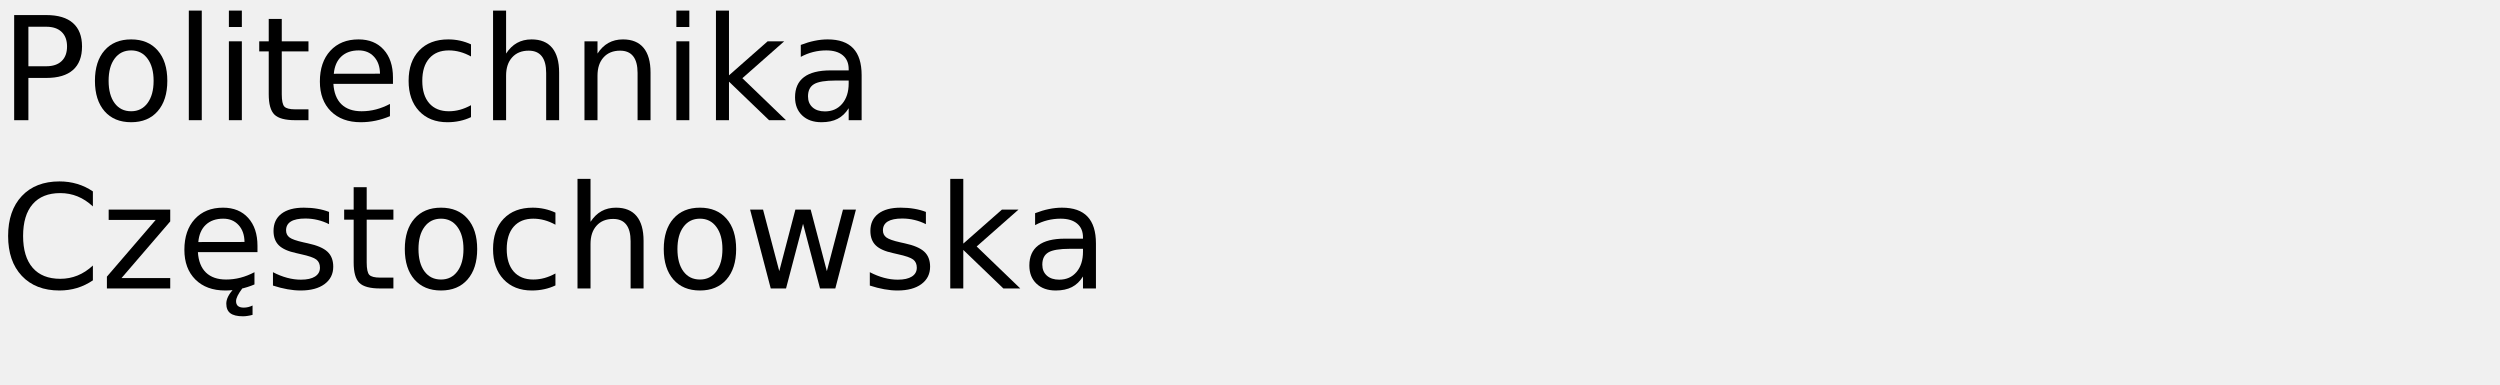
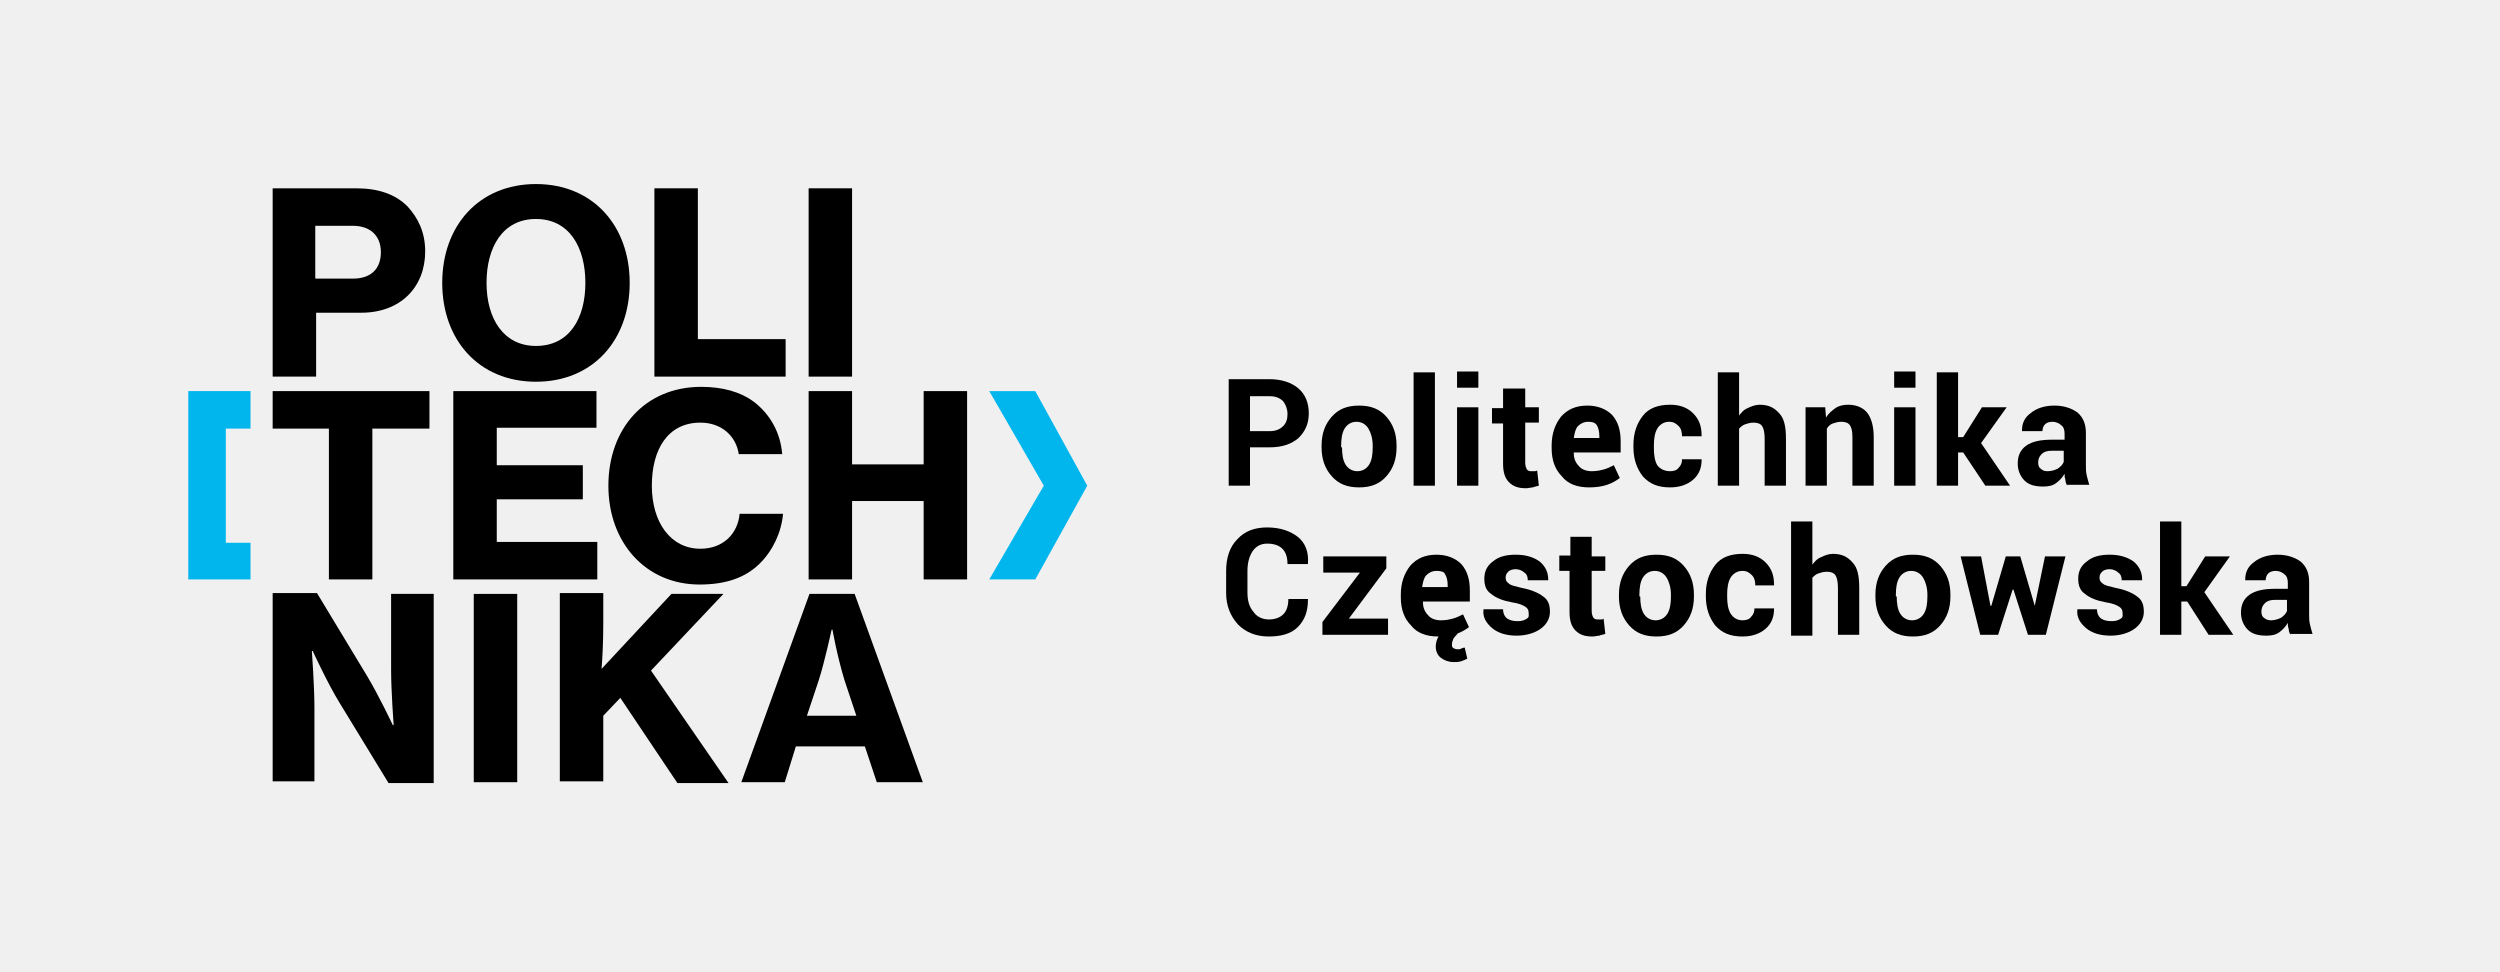
- <svg xmlns="http://www.w3.org/2000/svg" xmlns:xlink="http://www.w3.org/1999/xlink" width="1040" height="160" viewBox="0 0 1040 160">
-   <defs>
+ <svg xmlns="http://www.w3.org/2000/svg" version="1.1" id="Warstwa_1" x="0px" y="0px" viewBox="0 0 293.4 114" style="enable-background:new 0 0 293.4 114;" xml:space="preserve">
+   <style type="text/css">
+ 	.st0{fill:#00B6ED;}
+ 	.st1{fill:#FFFFFF;}
+ </style>
+   <g>
    <g>
-       <g id="glyph-0-0">
-         <path d="M 11.812 -38.875 L 11.812 -22.438 L 19.25 -22.438 C 22 -22.438 24.125 -23.148 25.625 -24.578 C 27.133 -26.004 27.891 -28.035 27.891 -30.672 C 27.891 -33.285 27.133 -35.305 25.625 -36.734 C 24.125 -38.16 22 -38.875 19.25 -38.875 Z M 5.891 -43.734 L 19.25 -43.734 C 24.156 -43.734 27.859 -42.625 30.359 -40.406 C 32.867 -38.195 34.125 -34.953 34.125 -30.672 C 34.125 -26.359 32.867 -23.098 30.359 -20.891 C 27.859 -18.68 24.156 -17.578 19.25 -17.578 L 11.812 -17.578 L 11.812 0 L 5.891 0 Z M 5.891 -43.734 " />
+       <g>
+         <polygon class="st0" points="29.4,50.3 29.4,45.9 26.5,45.9 22.1,45.9 22.1,68 26.5,68 29.4,68 29.4,63.7 26.5,63.7 26.5,50.3         " />
      </g>
-       <g id="glyph-0-1">
-         <path d="M 18.375 -29.031 C 15.477 -29.031 13.191 -27.898 11.516 -25.641 C 9.836 -23.391 9 -20.301 9 -16.375 C 9 -12.445 9.832 -9.352 11.5 -7.094 C 13.164 -4.844 15.457 -3.719 18.375 -3.719 C 21.238 -3.719 23.508 -4.848 25.188 -7.109 C 26.875 -9.379 27.719 -12.469 27.719 -16.375 C 27.719 -20.258 26.875 -23.336 25.188 -25.609 C 23.508 -27.891 21.238 -29.031 18.375 -29.031 Z M 18.375 -33.609 C 23.062 -33.609 26.738 -32.082 29.406 -29.031 C 32.082 -25.988 33.422 -21.77 33.422 -16.375 C 33.422 -11.008 32.082 -6.797 29.406 -3.734 C 26.738 -0.68 23.062 0.844 18.375 0.844 C 13.664 0.844 9.977 -0.68 7.312 -3.734 C 4.645 -6.797 3.312 -11.008 3.312 -16.375 C 3.312 -21.77 4.645 -25.988 7.312 -29.031 C 9.977 -32.082 13.664 -33.609 18.375 -33.609 Z M 18.375 -33.609 " />
+       <path d="M32,22.1h9.8c2.6,0,4.6,0.7,6,2.1c1.3,1.4,2.1,3.1,2.1,5.3c0,4.2-2.9,7.2-7.5,7.2h-5.3v7.5H32V22.1z M37.1,32.7h4.3    c2.2,0,3.3-1.2,3.3-3.1c0-1.9-1.2-3.1-3.3-3.1h-4.4V32.7z" />
+       <path d="M51.9,33.2c0-6.7,4.3-11.6,11-11.6c6.7,0,11,4.9,11,11.6c0,6.7-4.3,11.6-11,11.6C56.2,44.8,51.9,39.9,51.9,33.2z     M68.7,33.2c0-4.2-1.9-7.5-5.8-7.5c-3.9,0-5.8,3.3-5.8,7.5c0,4.2,2,7.4,5.8,7.4C66.8,40.6,68.7,37.4,68.7,33.2z" />
+       <path d="M76.8,22.1h5.1v17.7h10.3v4.4H76.8V22.1z" />
+       <path d="M94.9,22.1h5.1v22.1h-5.1V22.1z" />
+       <path d="M32,45.9h18.4v4.4h-6.7V68h-5.1V50.3H32V45.9z" />
+       <path d="M53.2,45.9H70v4.3H58.3v4.4h10.1v4H58.3v5h11.8V68H53.2V45.9z" />
+       <path d="M71.4,57c0-6.7,4.3-11.6,10.9-11.6c2.5,0,4.6,0.6,6.1,1.7c2,1.5,3.2,3.7,3.4,6.2h-5.1c-0.3-2.1-2-3.7-4.5-3.7    c-3.8,0-5.7,3.1-5.7,7.4c0,4.3,2.2,7.4,5.7,7.4c2.7,0,4.4-1.8,4.6-4.1h5.1c-0.2,2.2-1.2,4.3-2.7,5.8c-1.7,1.7-4,2.5-7.1,2.5    C75.8,68.6,71.4,63.7,71.4,57z" />
+       <path d="M94.9,45.9h5.1v8.6h8.4v-8.6h5.1V68h-5.1v-9.2H100V68h-5.1V45.9z" />
+       <path d="M55.6,69.7h5.1v22.1h-5.1V69.7z" />
+       <g>
+         <polygon class="st0" points="116.1,45.9 122.5,57 116.1,68 121.5,68 127.6,57 121.5,45.9    " />
      </g>
-       <g id="glyph-0-2">
-         <path d="M 5.656 -45.594 L 11.047 -45.594 L 11.047 0 L 5.656 0 Z M 5.656 -45.594 " />
-       </g>
-       <g id="glyph-0-3">
-         <path d="M 5.656 -32.812 L 11.047 -32.812 L 11.047 0 L 5.656 0 Z M 5.656 -45.594 L 11.047 -45.594 L 11.047 -38.766 L 5.656 -38.766 Z M 5.656 -45.594 " />
-       </g>
-       <g id="glyph-0-4">
-         <path d="M 10.984 -42.125 L 10.984 -32.812 L 22.094 -32.812 L 22.094 -28.625 L 10.984 -28.625 L 10.984 -10.812 C 10.984 -8.133 11.348 -6.414 12.078 -5.656 C 12.816 -4.895 14.305 -4.516 16.547 -4.516 L 22.094 -4.516 L 22.094 0 L 16.547 0 C 12.391 0 9.52 -0.773 7.938 -2.328 C 6.352 -3.879 5.562 -6.707 5.562 -10.812 L 5.562 -28.625 L 1.609 -28.625 L 1.609 -32.812 L 5.562 -32.812 L 5.562 -42.125 Z M 10.984 -42.125 " />
-       </g>
-       <g id="glyph-0-5">
-         <path d="M 33.719 -17.75 L 33.719 -15.125 L 8.938 -15.125 C 9.164 -11.406 10.281 -8.57 12.281 -6.625 C 14.289 -4.688 17.082 -3.719 20.656 -3.719 C 22.727 -3.719 24.734 -3.973 26.672 -4.484 C 28.617 -4.992 30.551 -5.754 32.469 -6.766 L 32.469 -1.672 C 30.531 -0.848 28.547 -0.223 26.516 0.203 C 24.484 0.629 22.422 0.844 20.328 0.844 C 15.098 0.844 10.953 -0.676 7.891 -3.719 C 4.836 -6.77 3.312 -10.891 3.312 -16.078 C 3.312 -21.453 4.758 -25.719 7.656 -28.875 C 10.562 -32.031 14.473 -33.609 19.391 -33.609 C 23.805 -33.609 27.297 -32.188 29.859 -29.344 C 32.43 -26.5 33.719 -22.633 33.719 -17.75 Z M 28.328 -19.344 C 28.285 -22.289 27.457 -24.641 25.844 -26.391 C 24.238 -28.148 22.109 -29.031 19.453 -29.031 C 16.441 -29.031 14.031 -28.18 12.219 -26.484 C 10.414 -24.785 9.379 -22.395 9.109 -19.312 Z M 28.328 -19.344 " />
-       </g>
-       <g id="glyph-0-6">
-         <path d="M 29.266 -31.547 L 29.266 -26.516 C 27.742 -27.359 26.219 -27.988 24.688 -28.406 C 23.156 -28.82 21.609 -29.031 20.047 -29.031 C 16.547 -29.031 13.828 -27.922 11.891 -25.703 C 9.961 -23.492 9 -20.383 9 -16.375 C 9 -12.375 9.961 -9.266 11.891 -7.047 C 13.828 -4.828 16.547 -3.719 20.047 -3.719 C 21.609 -3.719 23.156 -3.926 24.688 -4.344 C 26.219 -4.77 27.742 -5.398 29.266 -6.234 L 29.266 -1.266 C 27.766 -0.555 26.207 -0.031 24.594 0.312 C 22.977 0.664 21.266 0.844 19.453 0.844 C 14.516 0.844 10.586 -0.707 7.672 -3.812 C 4.766 -6.914 3.312 -11.102 3.312 -16.375 C 3.312 -21.727 4.781 -25.938 7.719 -29 C 10.656 -32.07 14.688 -33.609 19.812 -33.609 C 21.469 -33.609 23.086 -33.438 24.672 -33.094 C 26.254 -32.75 27.785 -32.234 29.266 -31.547 Z M 29.266 -31.547 " />
-       </g>
-       <g id="glyph-0-7">
-         <path d="M 32.938 -19.812 L 32.938 0 L 27.547 0 L 27.547 -19.625 C 27.547 -22.727 26.938 -25.051 25.719 -26.594 C 24.508 -28.145 22.695 -28.922 20.281 -28.922 C 17.363 -28.922 15.066 -27.988 13.391 -26.125 C 11.711 -24.27 10.875 -21.742 10.875 -18.547 L 10.875 0 L 5.453 0 L 5.453 -45.594 L 10.875 -45.594 L 10.875 -27.719 C 12.156 -29.688 13.672 -31.16 15.422 -32.141 C 17.172 -33.117 19.188 -33.609 21.469 -33.609 C 25.238 -33.609 28.094 -32.441 30.031 -30.109 C 31.969 -27.773 32.938 -24.344 32.938 -19.812 Z M 32.938 -19.812 " />
-       </g>
-       <g id="glyph-0-8">
-         <path d="M 32.938 -19.812 L 32.938 0 L 27.547 0 L 27.547 -19.625 C 27.547 -22.727 26.938 -25.051 25.719 -26.594 C 24.508 -28.145 22.695 -28.922 20.281 -28.922 C 17.363 -28.922 15.066 -27.988 13.391 -26.125 C 11.711 -24.27 10.875 -21.742 10.875 -18.547 L 10.875 0 L 5.453 0 L 5.453 -32.812 L 10.875 -32.812 L 10.875 -27.719 C 12.156 -29.688 13.672 -31.16 15.422 -32.141 C 17.172 -33.117 19.188 -33.609 21.469 -33.609 C 25.238 -33.609 28.094 -32.441 30.031 -30.109 C 31.969 -27.773 32.938 -24.344 32.938 -19.812 Z M 32.938 -19.812 " />
-       </g>
-       <g id="glyph-0-9">
-         <path d="M 5.453 -45.594 L 10.875 -45.594 L 10.875 -18.656 L 26.953 -32.812 L 33.844 -32.812 L 16.438 -17.469 L 34.578 0 L 27.547 0 L 10.875 -16.031 L 10.875 0 L 5.453 0 Z M 5.453 -45.594 " />
-       </g>
-       <g id="glyph-0-10">
-         <path d="M 20.562 -16.5 C 16.207 -16.5 13.191 -16 11.516 -15 C 9.836 -14 9 -12.301 9 -9.906 C 9 -7.988 9.629 -6.469 10.891 -5.344 C 12.148 -4.219 13.863 -3.656 16.031 -3.656 C 19.02 -3.656 21.414 -4.711 23.219 -6.828 C 25.02 -8.953 25.922 -11.773 25.922 -15.297 L 25.922 -16.5 Z M 31.312 -18.719 L 31.312 0 L 25.922 0 L 25.922 -4.984 C 24.691 -2.992 23.16 -1.523 21.328 -0.578 C 19.492 0.367 17.25 0.844 14.594 0.844 C 11.227 0.844 8.555 -0.098 6.578 -1.984 C 4.598 -3.867 3.609 -6.391 3.609 -9.547 C 3.609 -13.242 4.844 -16.031 7.312 -17.906 C 9.781 -19.781 13.469 -20.719 18.375 -20.719 L 25.922 -20.719 L 25.922 -21.234 C 25.922 -23.723 25.102 -25.645 23.469 -27 C 21.844 -28.352 19.555 -29.031 16.609 -29.031 C 14.734 -29.031 12.906 -28.805 11.125 -28.359 C 9.352 -27.91 7.645 -27.238 6 -26.344 L 6 -31.312 C 7.977 -32.082 9.895 -32.656 11.75 -33.031 C 13.602 -33.414 15.41 -33.609 17.172 -33.609 C 21.91 -33.609 25.453 -32.375 27.797 -29.906 C 30.141 -27.445 31.312 -23.719 31.312 -18.719 Z M 31.312 -18.719 " />
-       </g>
-       <g id="glyph-0-11">
-         <path d="M 38.641 -40.375 L 38.641 -34.125 C 36.648 -35.988 34.523 -37.379 32.266 -38.297 C 30.016 -39.211 27.617 -39.672 25.078 -39.672 C 20.078 -39.672 16.25 -38.141 13.594 -35.078 C 10.938 -32.023 9.609 -27.609 9.609 -21.828 C 9.609 -16.066 10.938 -11.656 13.594 -8.594 C 16.25 -5.539 20.078 -4.016 25.078 -4.016 C 27.617 -4.016 30.016 -4.473 32.266 -5.391 C 34.523 -6.305 36.648 -7.691 38.641 -9.547 L 38.641 -3.375 C 36.566 -1.969 34.375 -0.91 32.062 -0.203 C 29.75 0.492 27.305 0.844 24.734 0.844 C 18.109 0.844 12.891 -1.18 9.078 -5.234 C 5.273 -9.285 3.375 -14.816 3.375 -21.828 C 3.375 -28.859 5.273 -34.398 9.078 -38.453 C 12.891 -42.504 18.109 -44.531 24.734 -44.531 C 27.348 -44.531 29.812 -44.18 32.125 -43.484 C 34.438 -42.797 36.609 -41.758 38.641 -40.375 Z M 38.641 -40.375 " />
-       </g>
-       <g id="glyph-0-12">
-         <path d="M 3.312 -32.812 L 28.922 -32.812 L 28.922 -27.891 L 8.641 -4.312 L 28.922 -4.312 L 28.922 0 L 2.578 0 L 2.578 -4.922 L 22.859 -28.5 L 3.312 -28.5 Z M 3.312 -32.812 " />
-       </g>
-       <g id="glyph-0-13">
-         <path d="M 33.719 -17.75 L 33.719 -15.125 L 8.938 -15.125 C 9.164 -11.406 10.281 -8.57 12.281 -6.625 C 14.289 -4.688 17.082 -3.719 20.656 -3.719 C 22.727 -3.719 24.734 -3.973 26.672 -4.484 C 28.617 -4.992 30.551 -5.754 32.469 -6.766 L 32.469 -1.672 C 30.531 -0.848 28.547 -0.223 26.516 0.203 C 24.484 0.629 22.422 0.844 20.328 0.844 C 15.098 0.844 10.953 -0.676 7.891 -3.719 C 4.836 -6.77 3.312 -10.891 3.312 -16.078 C 3.312 -21.453 4.758 -25.719 7.656 -28.875 C 10.562 -32.031 14.473 -33.609 19.391 -33.609 C 23.805 -33.609 27.297 -32.188 29.859 -29.344 C 32.43 -26.5 33.719 -22.633 33.719 -17.75 Z M 28.328 -19.344 C 28.285 -22.289 27.457 -24.641 25.844 -26.391 C 24.238 -28.148 22.109 -29.031 19.453 -29.031 C 16.441 -29.031 14.031 -28.18 12.219 -26.484 C 10.414 -24.785 9.379 -22.395 9.109 -19.312 Z M 23.906 0 L 27.391 0 C 26.516 1.188 25.863 2.207 25.438 3.062 C 25.02 3.926 24.812 4.664 24.812 5.281 C 24.812 6.176 25.078 6.848 25.609 7.297 C 26.148 7.742 26.953 7.969 28.016 7.969 C 28.641 7.969 29.254 7.895 29.859 7.75 C 30.461 7.602 31.066 7.383 31.672 7.094 L 31.672 10.984 C 30.93 11.18 30.227 11.328 29.562 11.422 C 28.895 11.523 28.27 11.578 27.688 11.578 C 25.301 11.578 23.547 11.148 22.422 10.297 C 21.305 9.453 20.75 8.117 20.75 6.297 C 20.75 5.359 21.004 4.375 21.516 3.344 C 22.035 2.32 22.832 1.207 23.906 0 Z M 23.906 0 " />
-       </g>
-       <g id="glyph-0-14">
-         <path d="M 26.578 -31.844 L 26.578 -26.75 C 25.047 -27.531 23.457 -28.113 21.812 -28.5 C 20.176 -28.895 18.484 -29.094 16.734 -29.094 C 14.055 -29.094 12.047 -28.68 10.703 -27.859 C 9.367 -27.035 8.703 -25.805 8.703 -24.172 C 8.703 -22.922 9.18 -21.938 10.141 -21.219 C 11.098 -20.508 13.02 -19.832 15.906 -19.188 L 17.75 -18.781 C 21.582 -17.957 24.301 -16.797 25.906 -15.297 C 27.52 -13.805 28.328 -11.723 28.328 -9.047 C 28.328 -6.004 27.117 -3.594 24.703 -1.812 C 22.297 -0.039 18.984 0.844 14.766 0.844 C 13.004 0.844 11.172 0.672 9.266 0.328 C 7.367 -0.004 5.363 -0.516 3.25 -1.203 L 3.25 -6.766 C 5.238 -5.734 7.203 -4.957 9.141 -4.438 C 11.078 -3.914 12.992 -3.656 14.891 -3.656 C 17.422 -3.656 19.367 -4.086 20.734 -4.953 C 22.109 -5.828 22.797 -7.055 22.797 -8.641 C 22.797 -10.109 22.301 -11.234 21.312 -12.016 C 20.32 -12.797 18.16 -13.547 14.828 -14.266 L 12.953 -14.703 C 9.609 -15.41 7.191 -16.488 5.703 -17.938 C 4.223 -19.395 3.484 -21.395 3.484 -23.938 C 3.484 -27.02 4.578 -29.398 6.766 -31.078 C 8.953 -32.766 12.055 -33.609 16.078 -33.609 C 18.078 -33.609 19.953 -33.457 21.703 -33.156 C 23.461 -32.863 25.086 -32.426 26.578 -31.844 Z M 26.578 -31.844 " />
-       </g>
-       <g id="glyph-0-15">
-         <path d="M 2.516 -32.812 L 7.906 -32.812 L 14.656 -7.203 L 21.359 -32.812 L 27.719 -32.812 L 34.453 -7.203 L 41.156 -32.812 L 46.547 -32.812 L 37.969 0 L 31.609 0 L 24.547 -26.891 L 17.469 0 L 11.109 0 Z M 2.516 -32.812 " />
-       </g>
+       <path d="M45.9,69.7v8.9c0,2.5,0.3,6.5,0.3,6.5h-0.1c0,0-1.7-3.6-3.1-5.9l-5.8-9.6H32v22.1h4.9V83c0-2.5-0.3-6.6-0.3-6.6h0.1    c0,0,1.7,3.7,3.1,6l5.8,9.5h5.3V69.7H45.9z" />
+       <path d="M84.9,69.7h-6.1l-8.2,8.8c0.1-1.2,0.2-3.2,0.2-5.3v-3.6h-5.1v22.1h5.1V84l2-2.1l6.7,10h6l-9.1-13.2L84.9,69.7z" />
+       <path d="M95,69.7l-8,22.1h5.1l1.3-4.2h8.1l1.4,4.2h5.4l-8-22.1H95z M94.7,84l1.4-4.2c0.7-2.2,1.5-5.9,1.5-5.9h0.1    c0,0,0.5,2.9,1.4,5.9l1.4,4.2H94.7z" />
    </g>
-   </defs>
-   <g fill="rgb(0%, 0%, 0%)" fill-opacity="1">
-     <use xlink:href="#glyph-0-0" x="0" y="50" />
-     <use xlink:href="#glyph-0-1" x="36.182" y="50" />
-     <use xlink:href="#glyph-0-2" x="72.891" y="50" />
-     <use xlink:href="#glyph-0-3" x="89.561" y="50" />
-     <use xlink:href="#glyph-0-4" x="106.23" y="50" />
-     <use xlink:href="#glyph-0-5" x="129.756" y="50" />
-     <use xlink:href="#glyph-0-6" x="166.67" y="50" />
-     <use xlink:href="#glyph-0-7" x="199.658" y="50" />
-     <use xlink:href="#glyph-0-8" x="237.686" y="50" />
-     <use xlink:href="#glyph-0-3" x="275.713" y="50" />
-     <use xlink:href="#glyph-0-9" x="292.383" y="50" />
-     <use xlink:href="#glyph-0-10" x="327.129" y="50" />
-   </g>
-   <g fill="rgb(0%, 0%, 0%)" fill-opacity="1">
-     <use xlink:href="#glyph-0-11" x="0" y="120" />
-     <use xlink:href="#glyph-0-12" x="41.895" y="120" />
-     <use xlink:href="#glyph-0-13" x="73.389" y="120" />
-     <use xlink:href="#glyph-0-14" x="110.303" y="120" />
-     <use xlink:href="#glyph-0-4" x="141.562" y="120" />
-     <use xlink:href="#glyph-0-1" x="165.088" y="120" />
-     <use xlink:href="#glyph-0-6" x="201.797" y="120" />
-     <use xlink:href="#glyph-0-7" x="234.785" y="120" />
-     <use xlink:href="#glyph-0-1" x="272.812" y="120" />
-     <use xlink:href="#glyph-0-15" x="309.521" y="120" />
-     <use xlink:href="#glyph-0-14" x="358.594" y="120" />
-     <use xlink:href="#glyph-0-9" x="389.854" y="120" />
-     <use xlink:href="#glyph-0-10" x="424.6" y="120" />
+     <g>
+       <path d="M146.7,52.5V57h-2.5V44.5h4.8c1.4,0,2.6,0.4,3.4,1.1c0.8,0.7,1.2,1.7,1.2,2.9c0,1.2-0.4,2.1-1.2,2.9    c-0.8,0.7-1.9,1.1-3.4,1.1H146.7z M146.7,50.6h2.3c0.7,0,1.2-0.2,1.6-0.6c0.4-0.4,0.5-0.9,0.5-1.4c0-0.6-0.2-1.1-0.5-1.5    c-0.4-0.4-0.9-0.6-1.6-0.6h-2.3V50.6z" />
+       <path d="M155.1,52.3c0-1.4,0.4-2.5,1.2-3.4c0.8-0.9,1.8-1.3,3.2-1.3c1.4,0,2.4,0.4,3.2,1.3c0.8,0.9,1.2,2,1.2,3.4v0.2    c0,1.4-0.4,2.5-1.2,3.4c-0.8,0.9-1.8,1.3-3.2,1.3c-1.4,0-2.4-0.4-3.2-1.3c-0.8-0.9-1.2-2-1.2-3.4V52.3z M157.5,52.5    c0,0.8,0.1,1.5,0.4,2c0.3,0.5,0.8,0.8,1.4,0.8c0.6,0,1.1-0.3,1.4-0.8c0.3-0.5,0.4-1.2,0.4-2v-0.2c0-0.8-0.2-1.5-0.5-2    c-0.3-0.5-0.8-0.8-1.4-0.8c-0.6,0-1.1,0.3-1.4,0.8c-0.3,0.5-0.4,1.2-0.4,2V52.5z" />
+       <path d="M168.4,57h-2.5V43.7h2.5V57z" />
+       <path d="M173.5,45.5H171v-1.9h2.5V45.5z M173.5,57H171v-9.2h2.5V57z" />
+       <path d="M179,45.5v2.3h1.6v1.8H179v4.7c0,0.4,0.1,0.6,0.2,0.8c0.2,0.2,0.3,0.2,0.6,0.2c0.1,0,0.2,0,0.3,0c0.1,0,0.2,0,0.3-0.1    l0.2,1.8c-0.3,0.1-0.5,0.1-0.7,0.2c-0.2,0-0.5,0.1-0.8,0.1c-0.9,0-1.5-0.2-2-0.7c-0.5-0.5-0.7-1.2-0.7-2.2v-4.7h-1.3v-1.8h1.3    v-2.3H179z" />
+       <path d="M186.5,57.2c-1.4,0-2.5-0.4-3.2-1.3c-0.8-0.8-1.2-1.9-1.2-3.3v-0.3c0-1.4,0.4-2.5,1.1-3.4c0.8-0.9,1.8-1.3,3.1-1.3    c1.2,0,2.2,0.4,2.9,1.1c0.7,0.8,1,1.8,1,3.1v1.3h-5.5l0,0.1c0,0.6,0.2,1.1,0.6,1.5c0.3,0.4,0.9,0.6,1.5,0.6c0.6,0,1-0.1,1.4-0.2    c0.4-0.1,0.8-0.3,1.2-0.5l0.7,1.5c-0.4,0.3-0.9,0.6-1.5,0.8C188,57.1,187.3,57.2,186.5,57.2z M186.4,49.5c-0.5,0-0.9,0.2-1.2,0.5    c-0.3,0.3-0.4,0.8-0.5,1.4l0,0h3v-0.2c0-0.5-0.1-1-0.3-1.3C187.2,49.6,186.9,49.5,186.4,49.5z" />
+       <path d="M196,55.3c0.4,0,0.8-0.1,1-0.4c0.3-0.3,0.4-0.6,0.4-1h2.3l0,0.1c0,0.9-0.3,1.7-1,2.3s-1.6,0.9-2.7,0.9    c-1.4,0-2.4-0.4-3.2-1.3c-0.7-0.9-1.1-2-1.1-3.4v-0.3c0-1.4,0.4-2.5,1.1-3.4c0.7-0.9,1.8-1.3,3.2-1.3c1.1,0,2,0.3,2.7,1    s1,1.5,1,2.6l0,0.1h-2.3c0-0.5-0.1-0.9-0.4-1.2c-0.3-0.3-0.6-0.5-1.1-0.5c-0.6,0-1.1,0.3-1.4,0.8c-0.3,0.5-0.4,1.2-0.4,2v0.3    c0,0.8,0.1,1.5,0.4,2C194.8,55,195.3,55.3,196,55.3z" />
+       <path d="M204,48.9c0.3-0.4,0.6-0.8,1.1-1c0.4-0.2,0.9-0.4,1.4-0.4c1,0,1.7,0.3,2.3,1c0.6,0.6,0.8,1.6,0.8,3V57h-2.5v-5.5    c0-0.7-0.1-1.2-0.3-1.5c-0.2-0.3-0.6-0.4-1-0.4c-0.4,0-0.7,0.1-1,0.2s-0.5,0.3-0.7,0.5V57h-2.5V43.7h2.5V48.9z" />
+       <path d="M214.2,47.7l0.1,1.3c0.3-0.5,0.7-0.8,1.1-1.1c0.4-0.3,1-0.4,1.5-0.4c0.9,0,1.7,0.3,2.2,0.9c0.5,0.6,0.8,1.6,0.8,2.9V57    h-2.5v-5.7c0-0.7-0.1-1.1-0.3-1.4c-0.2-0.3-0.6-0.4-1-0.4c-0.4,0-0.7,0.1-1,0.2c-0.3,0.1-0.5,0.3-0.7,0.6V57h-2.5v-9.2H214.2z" />
+       <path d="M224.8,45.5h-2.5v-1.9h2.5V45.5z M224.8,57h-2.5v-9.2h2.5V57z" />
+       <path d="M230.4,53.1h-0.6V57h-2.5V43.7h2.5v7.6h0.6l2.2-3.5h2.9l-3,4.2l3.4,5H233L230.4,53.1z" />
+       <path d="M242.6,57c-0.1-0.2-0.2-0.4-0.2-0.7c-0.1-0.2-0.1-0.5-0.1-0.7c-0.3,0.5-0.6,0.8-1,1.1c-0.4,0.3-0.9,0.4-1.5,0.4    c-1,0-1.7-0.2-2.2-0.7c-0.5-0.5-0.8-1.2-0.8-2c0-0.9,0.3-1.6,1-2.1c0.7-0.5,1.7-0.7,3.1-0.7h1.4v-0.7c0-0.4-0.1-0.8-0.4-1    c-0.2-0.2-0.6-0.4-1-0.4c-0.4,0-0.7,0.1-0.9,0.3c-0.2,0.2-0.3,0.5-0.3,0.8h-2.4l0-0.1c0-0.8,0.3-1.5,1-2c0.7-0.6,1.7-0.9,2.8-0.9    c1.1,0,2,0.3,2.7,0.8c0.7,0.6,1,1.4,1,2.4v3.8c0,0.4,0,0.8,0.1,1.2c0.1,0.4,0.2,0.8,0.3,1.1H242.6z M240.3,55.3    c0.4,0,0.8-0.1,1.2-0.3c0.3-0.2,0.6-0.5,0.7-0.8v-1.3h-1.4c-0.5,0-0.9,0.1-1.2,0.4c-0.3,0.3-0.4,0.6-0.4,1c0,0.3,0.1,0.6,0.3,0.7    C239.7,55.2,239.9,55.3,240.3,55.3z" />
+     </g>
+     <g>
+       <path d="M153.5,70.4L153.5,70.4c0,1.4-0.4,2.4-1.2,3.2c-0.8,0.8-2,1.1-3.4,1.1c-1.5,0-2.7-0.5-3.6-1.4c-0.9-1-1.4-2.2-1.4-3.7V67    c0-1.5,0.4-2.8,1.3-3.7c0.9-1,2.1-1.4,3.5-1.4c1.5,0,2.7,0.4,3.6,1.1c0.9,0.7,1.3,1.8,1.2,3.1l0,0.1h-2.4c0-0.8-0.2-1.4-0.6-1.8    s-1-0.6-1.8-0.6c-0.7,0-1.3,0.3-1.7,0.9c-0.4,0.6-0.6,1.4-0.6,2.3v2.5c0,1,0.2,1.7,0.7,2.3c0.4,0.6,1.1,0.9,1.8,0.9    c0.7,0,1.3-0.2,1.7-0.6c0.4-0.4,0.6-1,0.6-1.8H153.5z" />
+       <path d="M158.3,72.6h4.6v1.9h-7.7V73l4.4-5.8h-4.3v-1.9h7.4v1.4L158.3,72.6z" />
+       <path d="M168.8,74.7c-1.4,0-2.5-0.4-3.2-1.3c-0.8-0.8-1.2-1.9-1.2-3.3v-0.3c0-1.4,0.4-2.5,1.1-3.4c0.8-0.9,1.8-1.3,3.1-1.3    c1.2,0,2.2,0.4,2.9,1.1c0.7,0.8,1,1.8,1,3.1v1.3H167l0,0.1c0,0.6,0.2,1.1,0.6,1.5c0.3,0.4,0.9,0.6,1.5,0.6c0.6,0,1-0.1,1.4-0.2    c0.4-0.1,0.8-0.3,1.2-0.5l0.7,1.5c-0.4,0.3-0.9,0.6-1.5,0.8C170.2,74.6,169.5,74.7,168.8,74.7z M168.6,67c-0.5,0-0.9,0.2-1.2,0.5    c-0.3,0.3-0.4,0.8-0.5,1.4l0,0h3v-0.2c0-0.5-0.1-1-0.3-1.3C169.5,67.1,169.1,67,168.6,67z M171.3,74.1c-0.3,0.3-0.5,0.6-0.7,0.8    c-0.1,0.2-0.2,0.5-0.2,0.7c0,0.2,0,0.3,0.1,0.4c0.1,0.1,0.3,0.2,0.6,0.2c0.2,0,0.3,0,0.4-0.1c0.1,0,0.2-0.1,0.4-0.1l0.3,1.3    c-0.2,0.1-0.4,0.2-0.7,0.3s-0.6,0.1-0.9,0.1c-0.6,0-1.1-0.2-1.5-0.5c-0.4-0.3-0.6-0.8-0.6-1.3c0-0.4,0.1-0.9,0.4-1.3    c0.3-0.4,0.7-0.7,1.2-1.1L171.3,74.1z" />
+       <path d="M179.4,71.9c0-0.3-0.1-0.5-0.4-0.7c-0.3-0.2-0.8-0.4-1.5-0.5c-1.1-0.2-1.9-0.5-2.5-1c-0.6-0.4-0.8-1-0.8-1.8    c0-0.8,0.3-1.5,1-2c0.7-0.6,1.6-0.8,2.7-0.8c1.2,0,2.1,0.3,2.8,0.8c0.7,0.6,1,1.3,1,2.1l0,0.1h-2.4c0-0.4-0.1-0.7-0.4-0.9    c-0.2-0.2-0.6-0.4-1-0.4c-0.4,0-0.7,0.1-0.9,0.3c-0.2,0.2-0.3,0.4-0.3,0.7c0,0.3,0.1,0.5,0.4,0.7c0.2,0.2,0.7,0.3,1.5,0.5    c1.1,0.2,2,0.6,2.5,1c0.6,0.4,0.8,1,0.8,1.8c0,0.8-0.4,1.5-1.1,2c-0.7,0.5-1.7,0.8-2.8,0.8c-1.2,0-2.2-0.3-2.9-0.9    c-0.7-0.6-1.1-1.3-1-2.1l0-0.1h2.3c0,0.5,0.2,0.9,0.5,1.1s0.7,0.3,1.2,0.3c0.5,0,0.8-0.1,1.1-0.3S179.4,72.2,179.4,71.9z" />
+       <path d="M186.8,63v2.3h1.6V67h-1.6v4.7c0,0.4,0.1,0.6,0.2,0.8c0.2,0.2,0.3,0.2,0.6,0.2c0.1,0,0.2,0,0.3,0c0.1,0,0.2,0,0.3-0.1    l0.2,1.8c-0.3,0.1-0.5,0.1-0.7,0.2c-0.2,0-0.5,0.1-0.8,0.1c-0.9,0-1.5-0.2-2-0.7c-0.5-0.5-0.7-1.2-0.7-2.2V67H183v-1.8h1.3V63    H186.8z" />
+       <path d="M190,69.8c0-1.4,0.4-2.5,1.2-3.4c0.8-0.9,1.8-1.3,3.2-1.3c1.4,0,2.4,0.4,3.2,1.3c0.8,0.9,1.2,2,1.2,3.4V70    c0,1.4-0.4,2.5-1.2,3.4c-0.8,0.9-1.8,1.3-3.2,1.3c-1.4,0-2.4-0.4-3.2-1.3c-0.8-0.9-1.2-2-1.2-3.4V69.8z M192.5,70    c0,0.8,0.1,1.5,0.4,2c0.3,0.5,0.8,0.8,1.4,0.8c0.6,0,1.1-0.3,1.4-0.8s0.4-1.2,0.4-2v-0.2c0-0.8-0.2-1.5-0.5-2    c-0.3-0.5-0.8-0.8-1.4-0.8c-0.6,0-1.1,0.3-1.4,0.8c-0.3,0.5-0.4,1.2-0.4,2V70z" />
+       <path d="M204.5,72.8c0.4,0,0.8-0.1,1-0.4c0.3-0.3,0.4-0.6,0.4-1h2.3l0,0.1c0,0.9-0.3,1.7-1,2.3s-1.6,0.9-2.7,0.9    c-1.4,0-2.4-0.4-3.2-1.3c-0.7-0.9-1.1-2-1.1-3.4v-0.3c0-1.4,0.4-2.5,1.1-3.4c0.7-0.9,1.8-1.3,3.2-1.3c1.1,0,2,0.3,2.7,1    s1,1.5,1,2.6l0,0.1H206c0-0.5-0.1-0.9-0.4-1.2c-0.3-0.3-0.6-0.5-1.1-0.5c-0.6,0-1.1,0.3-1.4,0.8c-0.3,0.5-0.4,1.2-0.4,2V70    c0,0.8,0.1,1.5,0.4,2C203.4,72.5,203.9,72.8,204.5,72.8z" />
+       <path d="M212.6,66.4c0.3-0.4,0.6-0.8,1.1-1c0.4-0.2,0.9-0.4,1.4-0.4c1,0,1.7,0.3,2.3,1c0.6,0.6,0.8,1.6,0.8,3v5.5h-2.5V69    c0-0.7-0.1-1.2-0.3-1.5c-0.2-0.3-0.6-0.4-1-0.4c-0.4,0-0.7,0.1-1,0.2s-0.5,0.3-0.7,0.5v6.8h-2.5V61.2h2.5V66.4z" />
+       <path d="M220.1,69.8c0-1.4,0.4-2.5,1.2-3.4c0.8-0.9,1.8-1.3,3.2-1.3c1.4,0,2.4,0.4,3.2,1.3c0.8,0.9,1.2,2,1.2,3.4V70    c0,1.4-0.4,2.5-1.2,3.4c-0.8,0.9-1.8,1.3-3.2,1.3c-1.4,0-2.4-0.4-3.2-1.3c-0.8-0.9-1.2-2-1.2-3.4V69.8z M222.6,70    c0,0.8,0.1,1.5,0.4,2c0.3,0.5,0.8,0.8,1.4,0.8c0.6,0,1.1-0.3,1.4-0.8s0.4-1.2,0.4-2v-0.2c0-0.8-0.2-1.5-0.5-2    c-0.3-0.5-0.8-0.8-1.4-0.8c-0.6,0-1.1,0.3-1.4,0.8c-0.3,0.5-0.4,1.2-0.4,2V70z" />
+       <path d="M238.8,71.1L238.8,71.1l1.2-5.8h2.4l-2.3,9.2H238l-1.7-5.3h-0.1l-1.7,5.3h-2.1l-2.3-9.2h2.4l1.1,5.8h0.1l1.7-5.8h1.7    L238.8,71.1z" />
+       <path d="M249.1,71.9c0-0.3-0.1-0.5-0.4-0.7c-0.3-0.2-0.8-0.4-1.5-0.5c-1.1-0.2-1.9-0.5-2.5-1c-0.6-0.4-0.8-1-0.8-1.8    c0-0.8,0.3-1.5,1-2c0.7-0.6,1.6-0.8,2.7-0.8c1.2,0,2.1,0.3,2.8,0.8c0.7,0.6,1,1.3,1,2.1l0,0.1H249c0-0.4-0.1-0.7-0.4-0.9    c-0.2-0.2-0.6-0.4-1-0.4c-0.4,0-0.7,0.1-0.9,0.3c-0.2,0.2-0.3,0.4-0.3,0.7c0,0.3,0.1,0.5,0.4,0.7c0.2,0.2,0.7,0.3,1.5,0.5    c1.1,0.2,2,0.6,2.5,1c0.6,0.4,0.8,1,0.8,1.8c0,0.8-0.4,1.5-1.1,2c-0.7,0.5-1.7,0.8-2.8,0.8c-1.2,0-2.2-0.3-2.9-0.9    c-0.7-0.6-1.1-1.3-1-2.1l0-0.1h2.3c0,0.5,0.2,0.9,0.5,1.1s0.7,0.3,1.2,0.3c0.5,0,0.8-0.1,1.1-0.3S249.1,72.2,249.1,71.9z" />
+       <path d="M256.7,70.6H256v3.9h-2.5V61.2h2.5v7.6h0.6l2.2-3.5h2.9l-3,4.2l3.4,5h-2.9L256.7,70.6z" />
+       <path d="M268.8,74.5c-0.1-0.2-0.2-0.4-0.2-0.7c-0.1-0.2-0.1-0.5-0.1-0.7c-0.3,0.5-0.6,0.8-1,1.1c-0.4,0.3-0.9,0.4-1.5,0.4    c-1,0-1.7-0.2-2.2-0.7c-0.5-0.5-0.8-1.2-0.8-2c0-0.9,0.3-1.6,1-2.1c0.7-0.5,1.7-0.7,3.1-0.7h1.4v-0.7c0-0.4-0.1-0.8-0.4-1    c-0.2-0.2-0.6-0.4-1-0.4c-0.4,0-0.7,0.1-0.9,0.3c-0.2,0.2-0.3,0.5-0.3,0.8h-2.4l0-0.1c0-0.8,0.3-1.5,1-2c0.7-0.6,1.7-0.9,2.8-0.9    c1.1,0,2,0.3,2.7,0.8c0.7,0.6,1,1.4,1,2.4v3.8c0,0.4,0,0.8,0.1,1.2c0.1,0.4,0.2,0.8,0.3,1.1H268.8z M266.5,72.8    c0.4,0,0.8-0.1,1.2-0.3c0.3-0.2,0.6-0.5,0.7-0.8v-1.3H267c-0.5,0-0.9,0.1-1.2,0.4c-0.3,0.3-0.4,0.6-0.4,1c0,0.3,0.1,0.6,0.3,0.7    C265.9,72.7,266.2,72.8,266.5,72.8z" />
+     </g>
  </g>
</svg>
